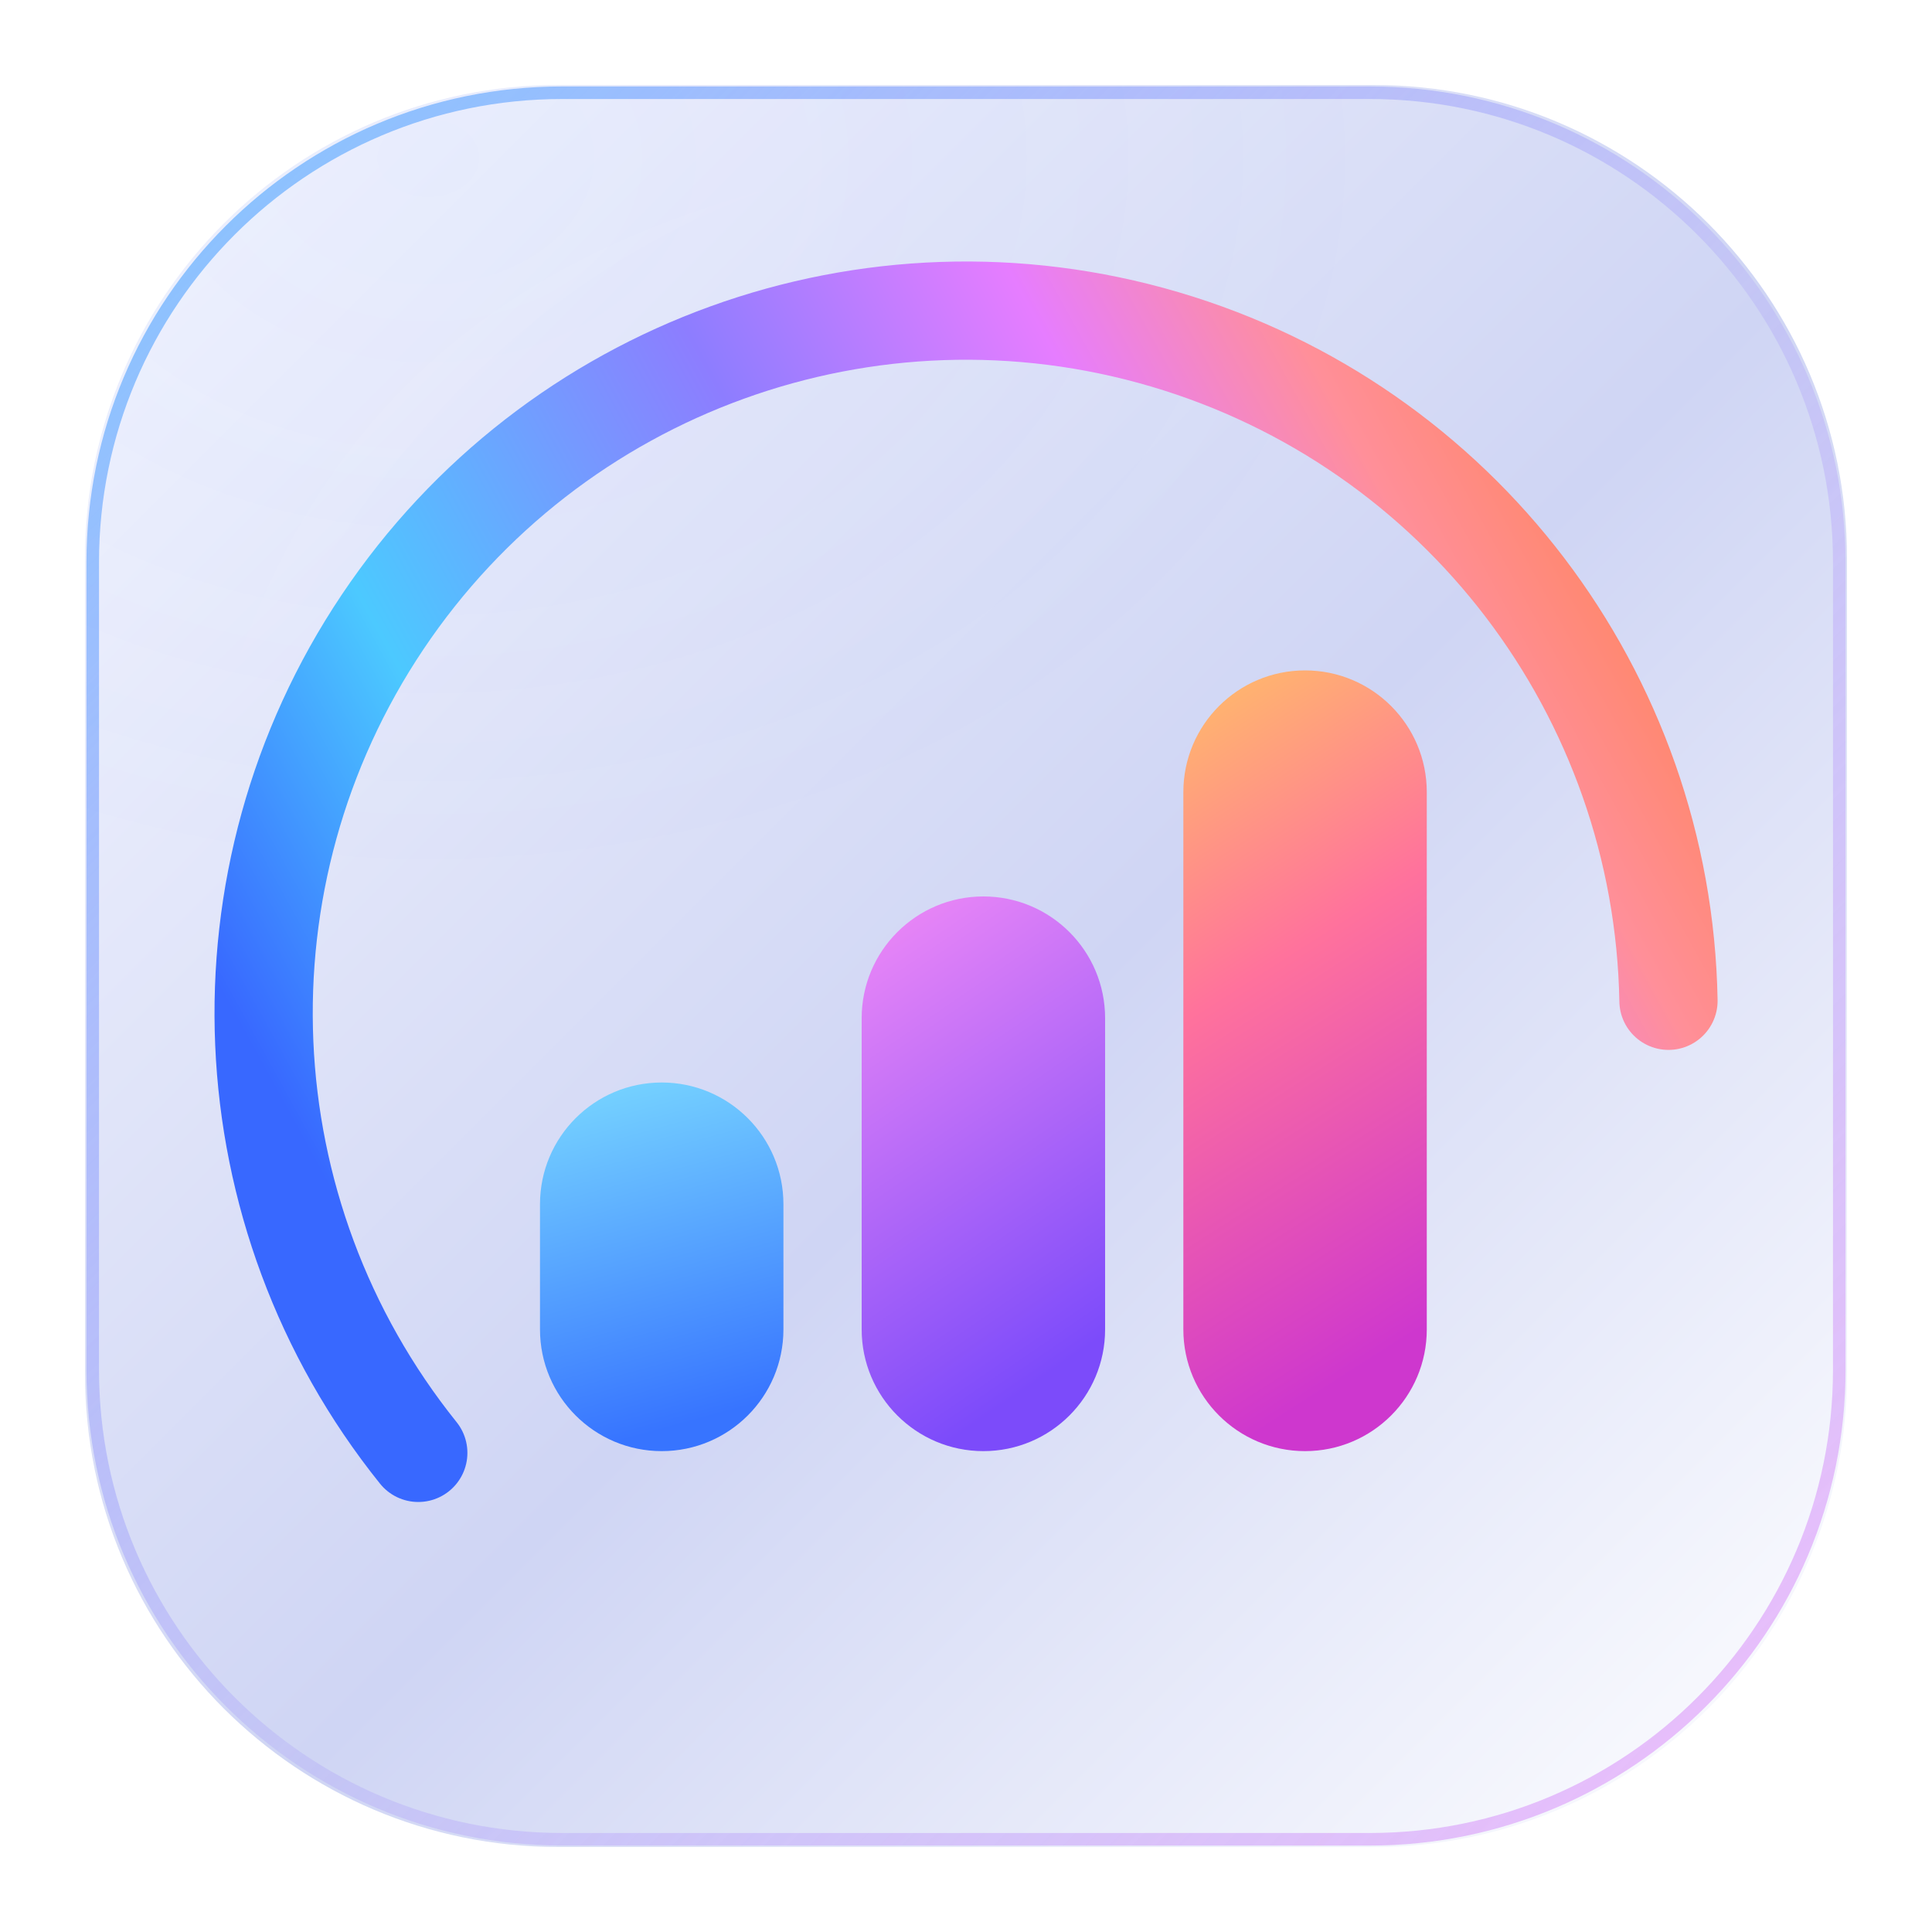
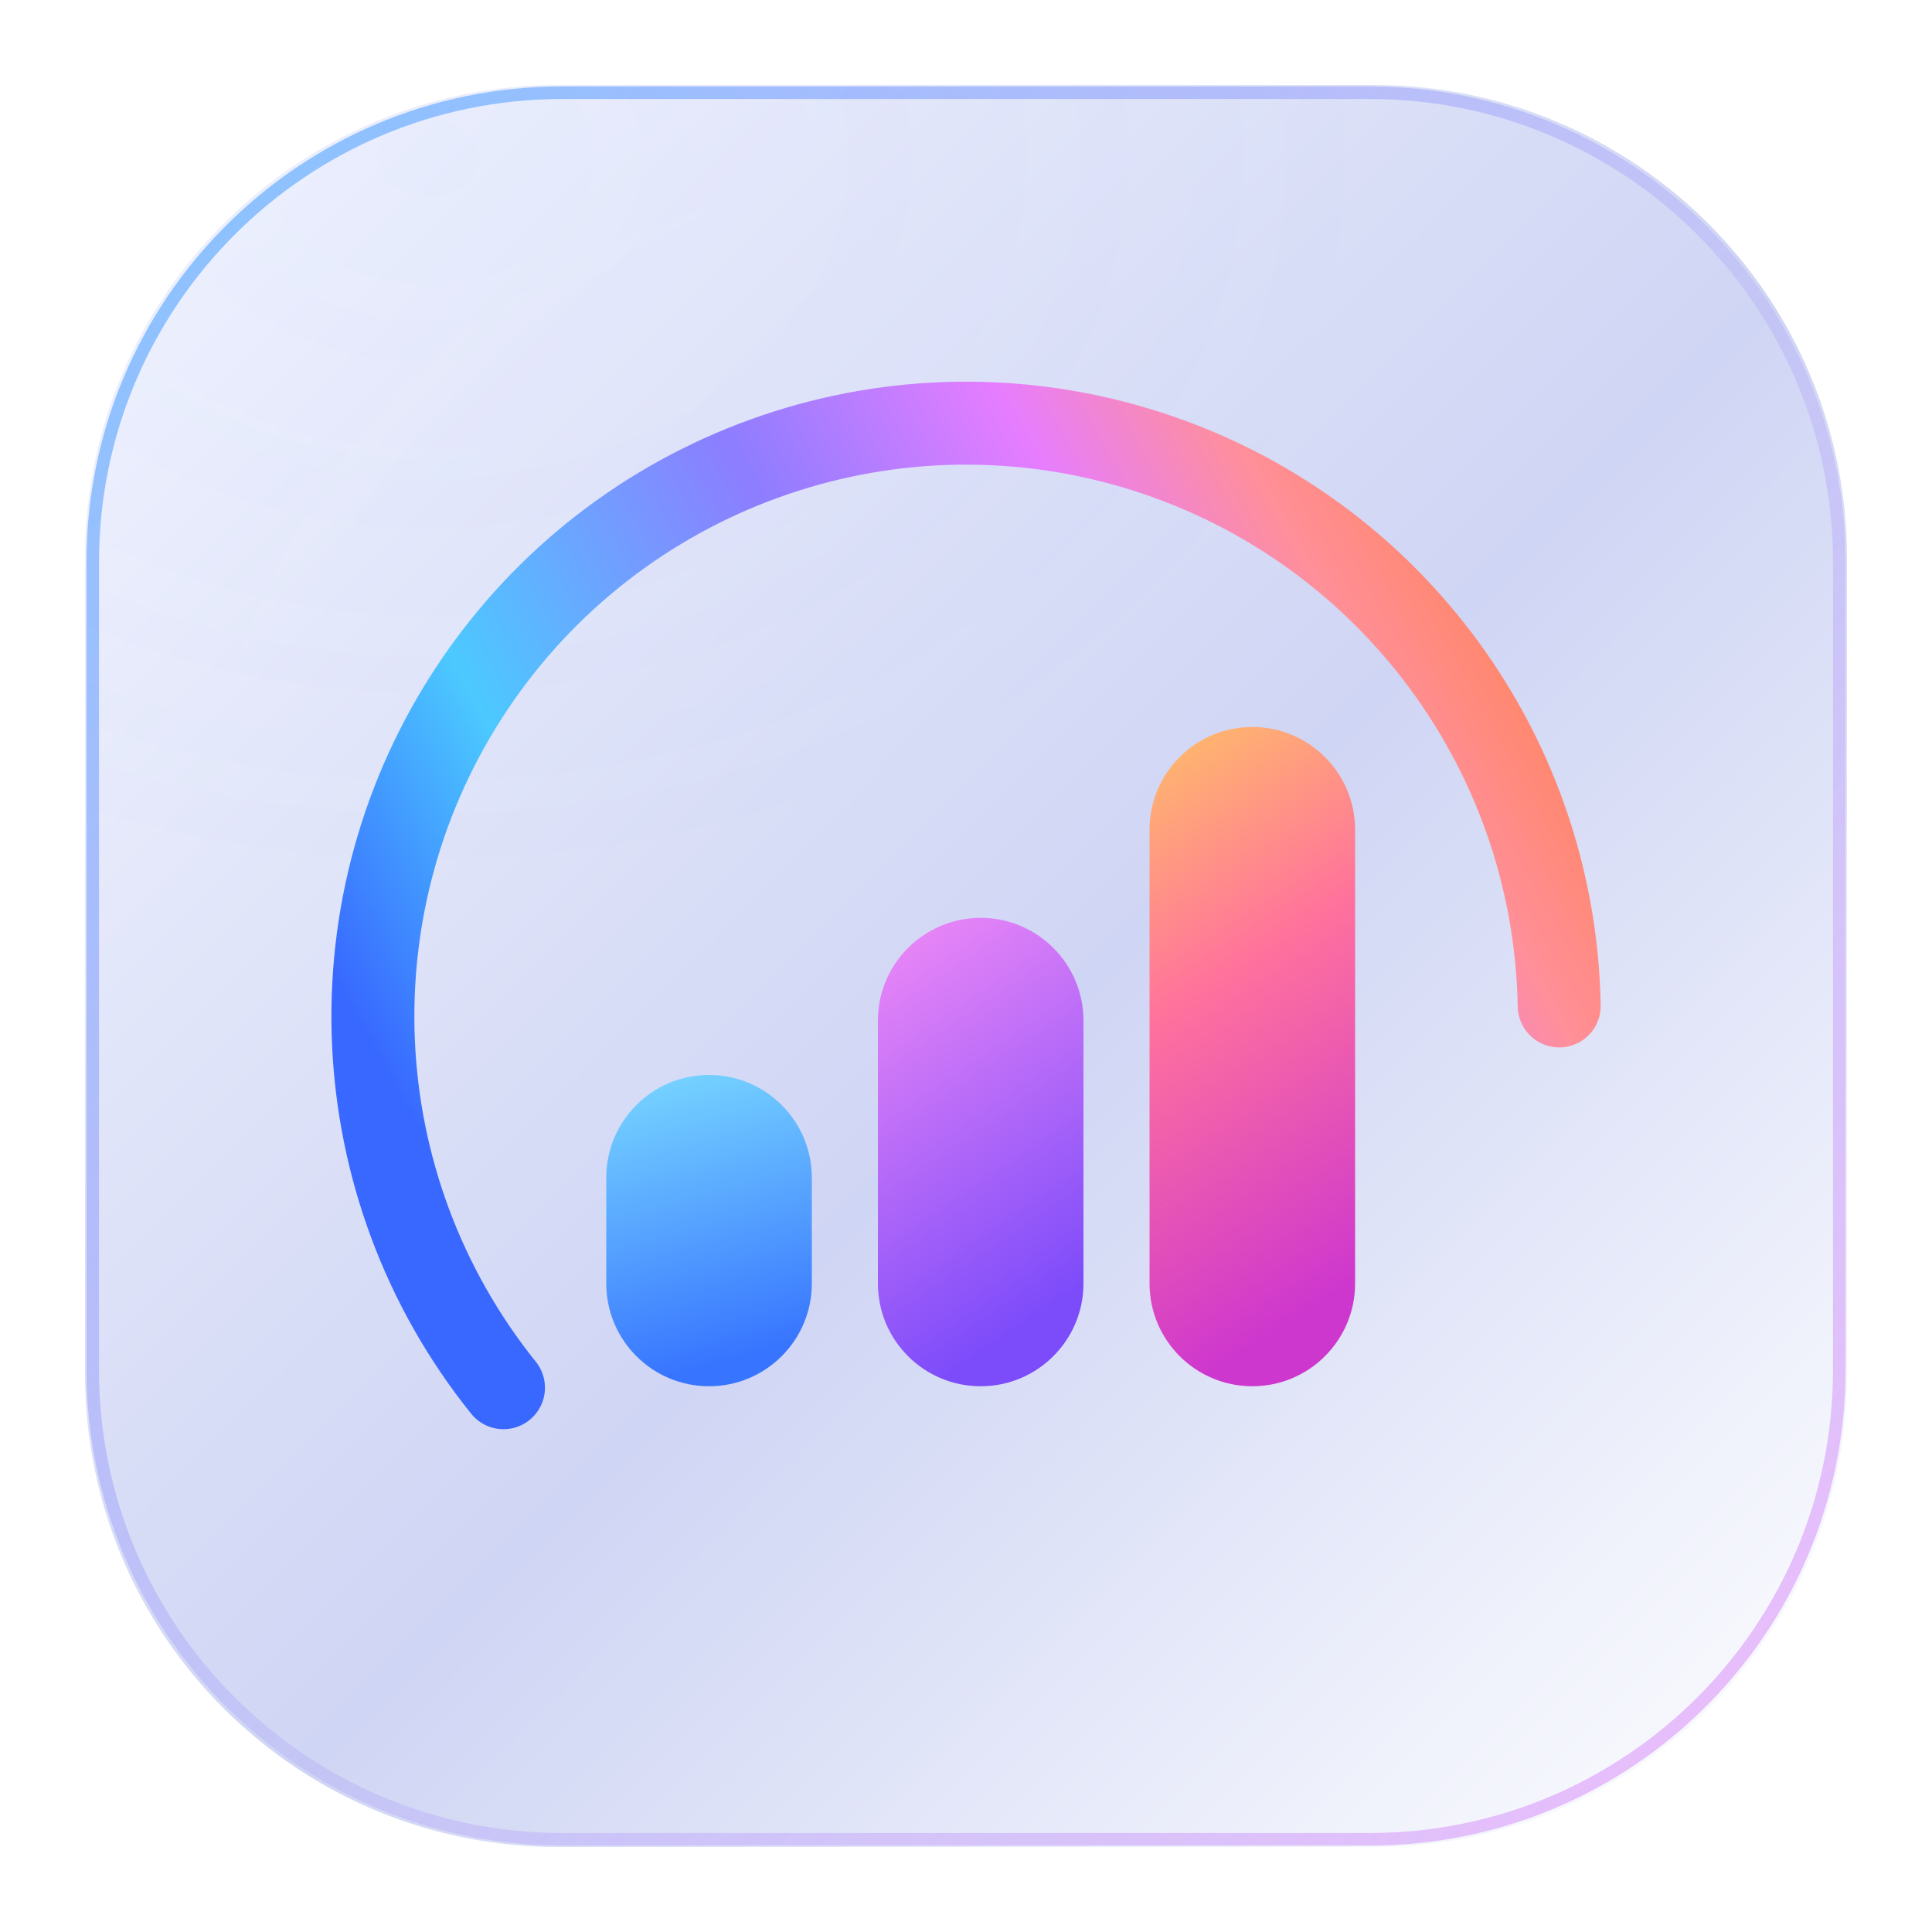
<svg xmlns="http://www.w3.org/2000/svg" viewBox="0 0 100 100">
  <defs>
    <linearGradient id="arc" x1="0%" y1="66%" x2="100%" y2="21%">
      <stop offset="0%" stop-color="#3868FF" />
      <stop offset="21%" stop-color="#4CC9FF" />
      <stop offset="49%" stop-color="#8D7DFF" />
      <stop offset="70%" stop-color="#E67DFF" />
      <stop offset="85%" stop-color="#FF8F99" />
      <stop offset="100%" stop-color="#FF8459" />
    </linearGradient>
    <linearGradient id="bar1" x1="0%" y1="0%" x2="18%" y2="100%">
      <stop stop-color="#79D8FF" />
      <stop offset="100%" stop-color="#3774FF" />
    </linearGradient>
    <linearGradient id="bar2" x1="0%" y1="0%" x2="30%" y2="100%">
      <stop stop-color="#F18AF6" />
      <stop offset="100%" stop-color="#7C4BFA" />
    </linearGradient>
    <linearGradient id="bar3" x1="0%" y1="0%" x2="20%" y2="100%">
      <stop stop-color="#FFBE68" />
      <stop offset="43%" stop-color="#FF729C" />
      <stop offset="100%" stop-color="#CE37CE" />
    </linearGradient>
    <linearGradient id="bg" x1="0%" y1="0%" x2="100%" y2="100%">
      <stop offset="0%" stop-color="#F5F7FF" />
      <stop offset="54%" stop-color="#CFD5F4" />
      <stop offset="100%" stop-color="#FFFFFF" />
    </linearGradient>
    <linearGradient id="rim" x1="0%" y1="0%" x2="100%" y2="100%">
      <stop offset="0%" stop-color="#59B9FF" stop-opacity=".75" />
      <stop offset="53%" stop-color="#7356FF" stop-opacity=".12" />
      <stop offset="100%" stop-color="#D954F4" stop-opacity=".40" />
    </linearGradient>
    <radialGradient id="bluehalo">
      <stop stop-color="#467EFF" stop-opacity=".30" />
      <stop offset="100%" stop-color="#467EFF" stop-opacity="0" />
    </radialGradient>
    <radialGradient id="pinkhalo">
      <stop stop-color="#9A40FF" stop-opacity=".40" />
      <stop offset="100%" stop-color="#9A40FF" stop-opacity="0" />
    </radialGradient>
    <linearGradient id="shine" x1="0%" y1="0%" x2="100%" y2="100%">
      <stop stop-color="#FFFFFF" stop-opacity=".28" />
      <stop offset="45%" stop-color="#FFFFFF" stop-opacity="0" />
      <stop offset="100%" stop-color="#FFFFFF" stop-opacity=".02" />
    </linearGradient>
    <clipPath id="clip">
      <rect x="4.4" y="4.4" width="91.2" height="91.2" rx="24.5" />
    </clipPath>
  </defs>
  <g clip-path="url(#clip)">
    <rect x="4.4" y="4.4" width="91.2" height="91.2" rx="24.5" fill="url(#bg)" />
    <ellipse cx="22" cy="8" rx="51" ry="39" fill="url(#bluehalo)" opacity=".12" />
    <path d="M 9 48 C 13 20 27 10 55 7 C 24 8 13 33 9 48 Z" fill="url(#shine)" opacity=".33" />
  </g>
  <rect x="4.8" y="4.8" width="90.4" height="90.4" rx="24.3" fill="none" stroke="url(#rim)" stroke-width=".65" />
-   <g transform="translate(5 5) scale(.9)">
+   <g transform="translate(50 52.6) scale(.76) translate(-50 -52.7)">
    <path d="M 18.5 78 A 40.4 40.4 0 1 1 90.4 52" fill="none" stroke="url(#arc)" stroke-width="5.65" stroke-linecap="round" />
    <rect x="25.5" y="56.7" width="14" height="21.2" rx="7" fill="url(#bar1)" />
    <rect x="44" y="46" width="14" height="31.9" rx="7" fill="url(#bar2)" />
    <rect x="62.5" y="33" width="14" height="44.9" rx="7" fill="url(#bar3)" />
  </g>
</svg>
